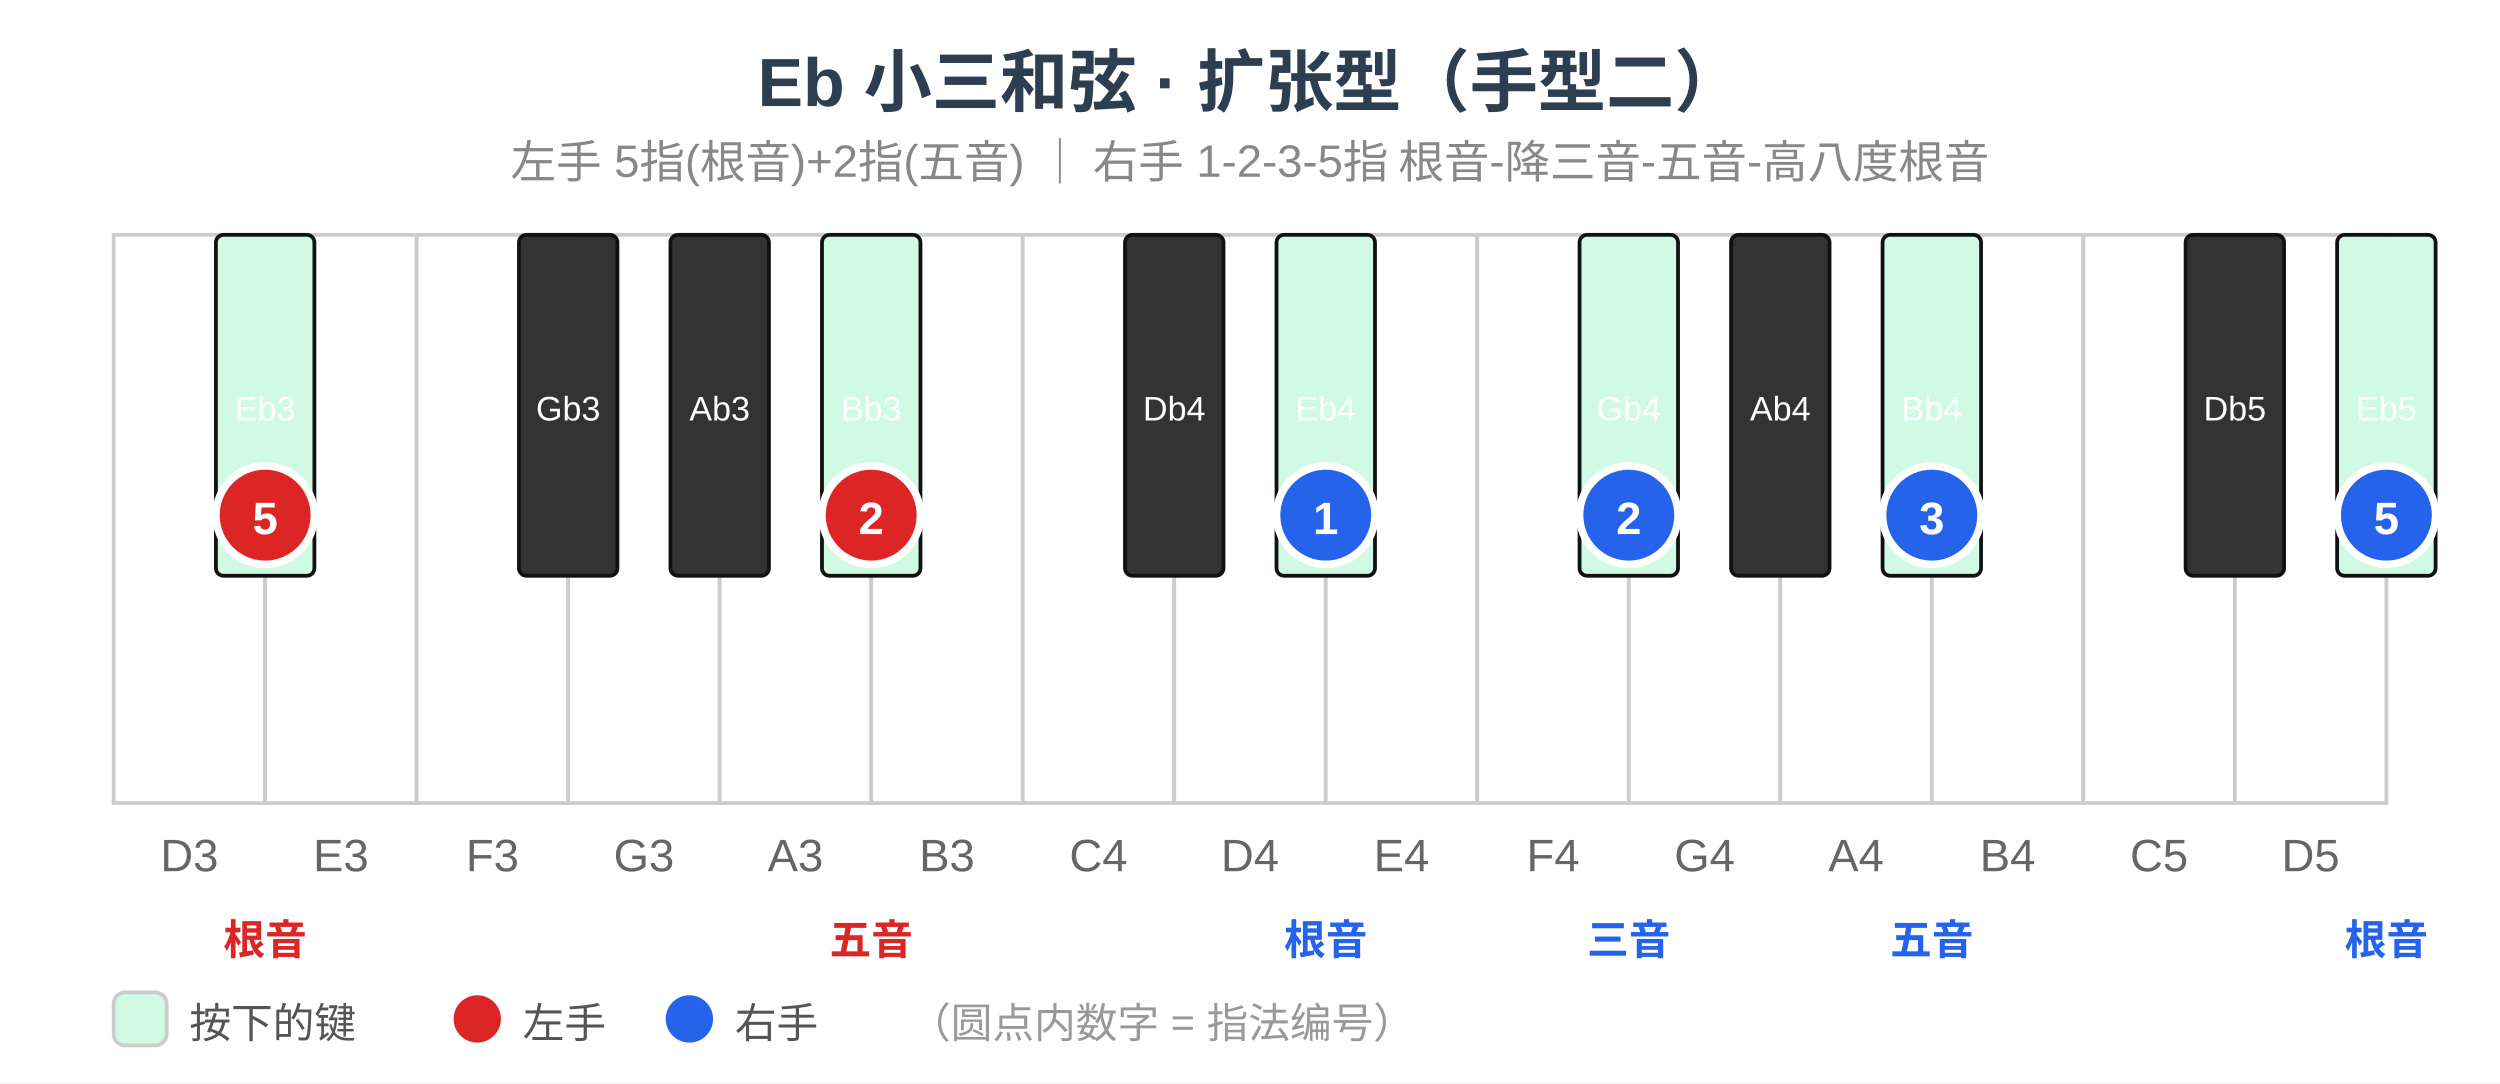
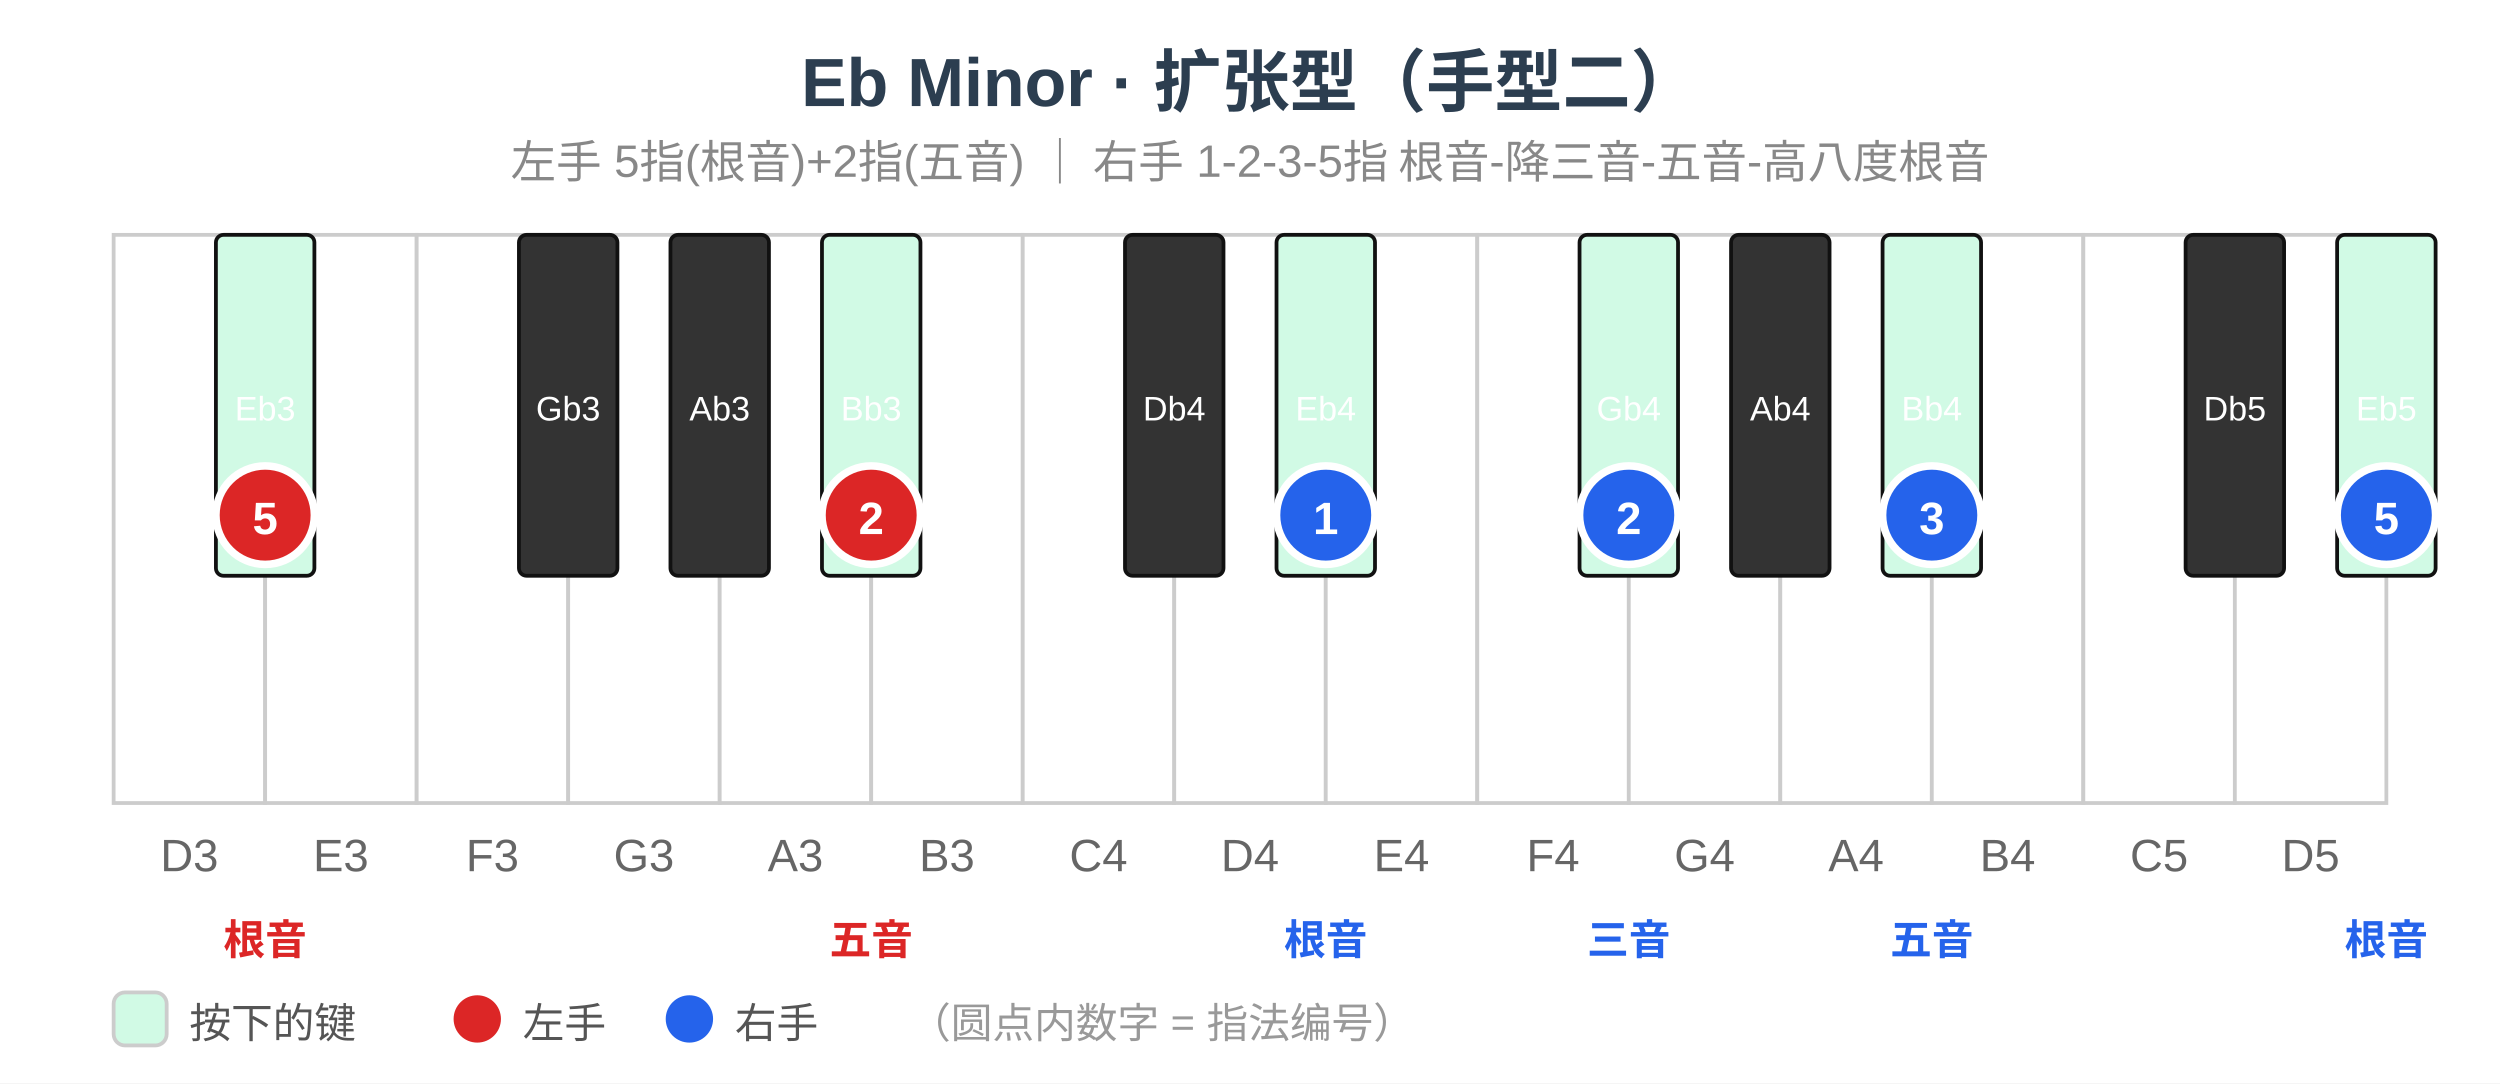
<svg xmlns="http://www.w3.org/2000/svg" viewBox="0 0 660 286" width="660" height="286">
  <rect width="660" height="286" fill="#ffffff" />
-   <text x="330.0" y="28" text-anchor="middle" font-family="Arial,sans-serif" font-size="18" font-weight="bold" fill="#2c3e50">Eb 小三和弦 · 扩张型（手型二）</text>
+   <text x="330.0" y="28" text-anchor="middle" font-family="Arial,sans-serif" font-size="18" font-weight="bold" fill="#2c3e50">Eb Minor · 扩张型（手型二）</text>
  <text x="330.0" y="47" text-anchor="middle" font-family="Arial,sans-serif" font-size="12" fill="#888">左手 5指(根音)+2指(五音) ｜ 右手 1-2-3-5指 根音-降三音-五音-高八度根音</text>
  <rect x="30.0" y="62" width="40" height="150" fill="white" stroke="#ccc" stroke-width="1" />
  <text x="50.0" y="230" text-anchor="middle" font-family="Arial,sans-serif" font-size="12" fill="#666">D3</text>
  <rect x="70.0" y="62" width="40" height="150" fill="white" stroke="#ccc" stroke-width="1" />
  <text x="90.0" y="230" text-anchor="middle" font-family="Arial,sans-serif" font-size="12" fill="#666">E3</text>
  <rect x="110.0" y="62" width="40" height="150" fill="white" stroke="#ccc" stroke-width="1" />
  <text x="130.0" y="230" text-anchor="middle" font-family="Arial,sans-serif" font-size="12" fill="#666">F3</text>
  <rect x="150.0" y="62" width="40" height="150" fill="white" stroke="#ccc" stroke-width="1" />
  <text x="170.0" y="230" text-anchor="middle" font-family="Arial,sans-serif" font-size="12" fill="#666">G3</text>
  <rect x="190.0" y="62" width="40" height="150" fill="white" stroke="#ccc" stroke-width="1" />
  <text x="210.0" y="230" text-anchor="middle" font-family="Arial,sans-serif" font-size="12" fill="#666">A3</text>
  <rect x="230.0" y="62" width="40" height="150" fill="white" stroke="#ccc" stroke-width="1" />
  <text x="250.0" y="230" text-anchor="middle" font-family="Arial,sans-serif" font-size="12" fill="#666">B3</text>
  <rect x="270.0" y="62" width="40" height="150" fill="white" stroke="#ccc" stroke-width="1" />
  <text x="290.0" y="230" text-anchor="middle" font-family="Arial,sans-serif" font-size="12" fill="#666">C4</text>
  <rect x="310.0" y="62" width="40" height="150" fill="white" stroke="#ccc" stroke-width="1" />
  <text x="330.0" y="230" text-anchor="middle" font-family="Arial,sans-serif" font-size="12" fill="#666">D4</text>
  <rect x="350.0" y="62" width="40" height="150" fill="white" stroke="#ccc" stroke-width="1" />
  <text x="370.0" y="230" text-anchor="middle" font-family="Arial,sans-serif" font-size="12" fill="#666">E4</text>
  <rect x="390.0" y="62" width="40" height="150" fill="white" stroke="#ccc" stroke-width="1" />
  <text x="410.0" y="230" text-anchor="middle" font-family="Arial,sans-serif" font-size="12" fill="#666">F4</text>
  <rect x="430.0" y="62" width="40" height="150" fill="white" stroke="#ccc" stroke-width="1" />
  <text x="450.0" y="230" text-anchor="middle" font-family="Arial,sans-serif" font-size="12" fill="#666">G4</text>
  <rect x="470.0" y="62" width="40" height="150" fill="white" stroke="#ccc" stroke-width="1" />
  <text x="490.0" y="230" text-anchor="middle" font-family="Arial,sans-serif" font-size="12" fill="#666">A4</text>
  <rect x="510.0" y="62" width="40" height="150" fill="white" stroke="#ccc" stroke-width="1" />
  <text x="530.0" y="230" text-anchor="middle" font-family="Arial,sans-serif" font-size="12" fill="#666">B4</text>
  <rect x="550.0" y="62" width="40" height="150" fill="white" stroke="#ccc" stroke-width="1" />
  <text x="570.0" y="230" text-anchor="middle" font-family="Arial,sans-serif" font-size="12" fill="#666">C5</text>
  <rect x="590.0" y="62" width="40" height="150" fill="white" stroke="#ccc" stroke-width="1" />
  <text x="610.0" y="230" text-anchor="middle" font-family="Arial,sans-serif" font-size="12" fill="#666">D5</text>
  <rect x="57.0" y="62" width="26" height="90" fill="#d1fae5" stroke="#111" stroke-width="1" rx="2" />
  <text x="70.0" y="111.0" text-anchor="middle" font-family="Arial,sans-serif" font-size="9" fill="#fff">Eb3</text>
  <rect x="137.0" y="62" width="26" height="90" fill="#333" stroke="#111" stroke-width="1" rx="2" />
  <text x="150.0" y="111.0" text-anchor="middle" font-family="Arial,sans-serif" font-size="9" fill="#fff">Gb3</text>
  <rect x="177.0" y="62" width="26" height="90" fill="#333" stroke="#111" stroke-width="1" rx="2" />
  <text x="190.0" y="111.0" text-anchor="middle" font-family="Arial,sans-serif" font-size="9" fill="#fff">Ab3</text>
  <rect x="217.0" y="62" width="26" height="90" fill="#d1fae5" stroke="#111" stroke-width="1" rx="2" />
  <text x="230.0" y="111.0" text-anchor="middle" font-family="Arial,sans-serif" font-size="9" fill="#fff">Bb3</text>
  <rect x="297.0" y="62" width="26" height="90" fill="#333" stroke="#111" stroke-width="1" rx="2" />
  <text x="310.0" y="111.0" text-anchor="middle" font-family="Arial,sans-serif" font-size="9" fill="#fff">Db4</text>
  <rect x="337.0" y="62" width="26" height="90" fill="#d1fae5" stroke="#111" stroke-width="1" rx="2" />
  <text x="350.0" y="111.0" text-anchor="middle" font-family="Arial,sans-serif" font-size="9" fill="#fff">Eb4</text>
  <rect x="417.0" y="62" width="26" height="90" fill="#d1fae5" stroke="#111" stroke-width="1" rx="2" />
  <text x="430.0" y="111.0" text-anchor="middle" font-family="Arial,sans-serif" font-size="9" fill="#fff">Gb4</text>
  <rect x="457.0" y="62" width="26" height="90" fill="#333" stroke="#111" stroke-width="1" rx="2" />
  <text x="470.0" y="111.0" text-anchor="middle" font-family="Arial,sans-serif" font-size="9" fill="#fff">Ab4</text>
  <rect x="497.0" y="62" width="26" height="90" fill="#d1fae5" stroke="#111" stroke-width="1" rx="2" />
  <text x="510.0" y="111.0" text-anchor="middle" font-family="Arial,sans-serif" font-size="9" fill="#fff">Bb4</text>
  <rect x="577.0" y="62" width="26" height="90" fill="#333" stroke="#111" stroke-width="1" rx="2" />
  <text x="590.0" y="111.0" text-anchor="middle" font-family="Arial,sans-serif" font-size="9" fill="#fff">Db5</text>
  <rect x="617.0" y="62" width="26" height="90" fill="#d1fae5" stroke="#111" stroke-width="1" rx="2" />
  <text x="630.0" y="111.0" text-anchor="middle" font-family="Arial,sans-serif" font-size="9" fill="#fff">Eb5</text>
  <circle cx="70.0" cy="136.0" r="13" fill="#dc2626" stroke="white" stroke-width="2" />
  <text x="70.0" y="141.0" text-anchor="middle" font-family="Arial,sans-serif" font-size="12" font-weight="bold" fill="white">5</text>
  <text x="70.0" y="252" text-anchor="middle" font-family="Arial,sans-serif" font-size="11" font-weight="bold" fill="#dc2626">根音</text>
  <circle cx="230.0" cy="136.0" r="13" fill="#dc2626" stroke="white" stroke-width="2" />
  <text x="230.0" y="141.0" text-anchor="middle" font-family="Arial,sans-serif" font-size="12" font-weight="bold" fill="white">2</text>
  <text x="230.0" y="252" text-anchor="middle" font-family="Arial,sans-serif" font-size="11" font-weight="bold" fill="#dc2626">五音</text>
  <circle cx="350.0" cy="136.0" r="13" fill="#2563eb" stroke="white" stroke-width="2" />
  <text x="350.0" y="141.0" text-anchor="middle" font-family="Arial,sans-serif" font-size="12" font-weight="bold" fill="white">1</text>
  <text x="350.0" y="252" text-anchor="middle" font-family="Arial,sans-serif" font-size="11" font-weight="bold" fill="#2563eb">根音</text>
  <circle cx="430.0" cy="136.0" r="13" fill="#2563eb" stroke="white" stroke-width="2" />
  <text x="430.0" y="141.0" text-anchor="middle" font-family="Arial,sans-serif" font-size="12" font-weight="bold" fill="white">2</text>
  <text x="430.0" y="252" text-anchor="middle" font-family="Arial,sans-serif" font-size="11" font-weight="bold" fill="#2563eb">三音</text>
  <circle cx="510.0" cy="136.0" r="13" fill="#2563eb" stroke="white" stroke-width="2" />
  <text x="510.0" y="141.0" text-anchor="middle" font-family="Arial,sans-serif" font-size="12" font-weight="bold" fill="white">3</text>
  <text x="510.0" y="252" text-anchor="middle" font-family="Arial,sans-serif" font-size="11" font-weight="bold" fill="#2563eb">五音</text>
  <circle cx="630.0" cy="136.0" r="13" fill="#2563eb" stroke="white" stroke-width="2" />
  <text x="630.0" y="141.0" text-anchor="middle" font-family="Arial,sans-serif" font-size="12" font-weight="bold" fill="white">5</text>
  <text x="630.0" y="252" text-anchor="middle" font-family="Arial,sans-serif" font-size="11" font-weight="bold" fill="#2563eb">根音</text>
  <rect x="30.0" y="262" width="14" height="14" rx="3" fill="#d1fae5" stroke="#ccc" stroke-width="1" />
  <text x="50.0" y="274" font-family="Arial,sans-serif" font-size="11" fill="#555">按下的键</text>
  <circle cx="126.0" cy="269" r="7" fill="#dc2626" stroke="white" stroke-width="1.5" />
  <text x="138.0" y="274" font-family="Arial,sans-serif" font-size="11" fill="#555">左手</text>
  <circle cx="182.0" cy="269" r="7" fill="#2563eb" stroke="white" stroke-width="1.5" />
  <text x="194.0" y="274" font-family="Arial,sans-serif" font-size="11" fill="#555">右手</text>
  <text x="240.0" y="274" font-family="Arial,sans-serif" font-size="11" fill="#999">（圆点内数字 = 指法编号）</text>
</svg>
